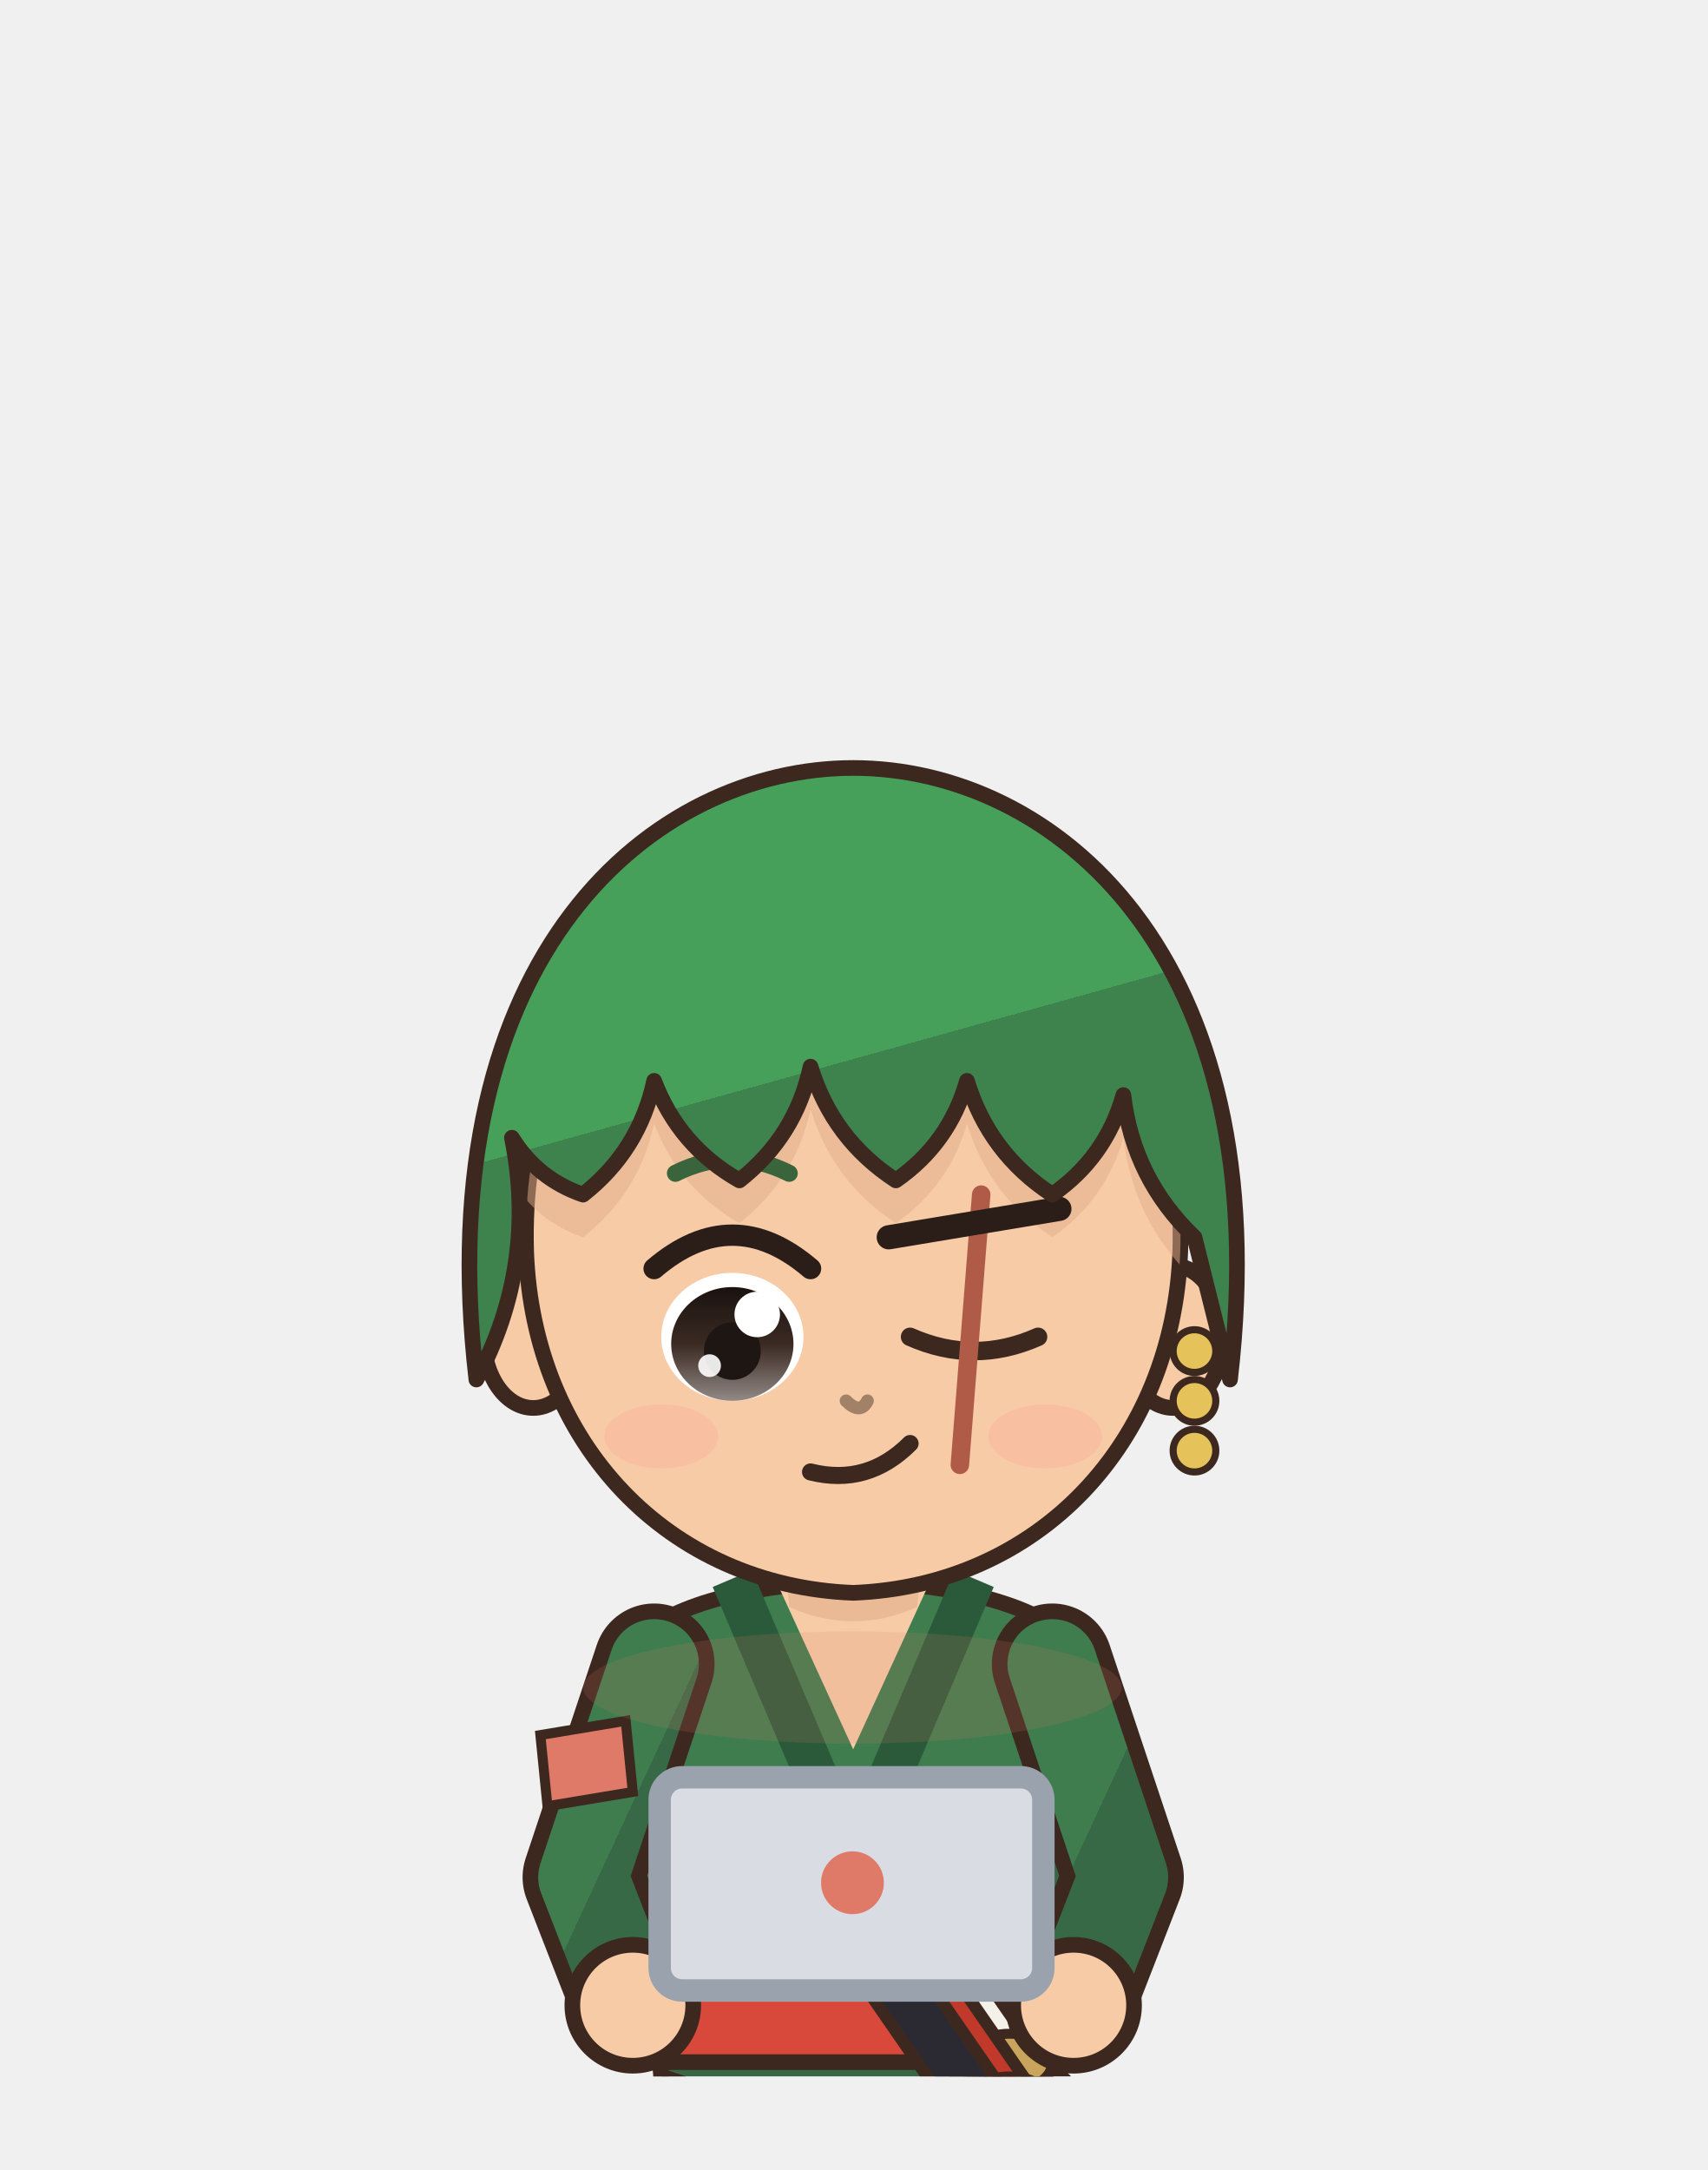
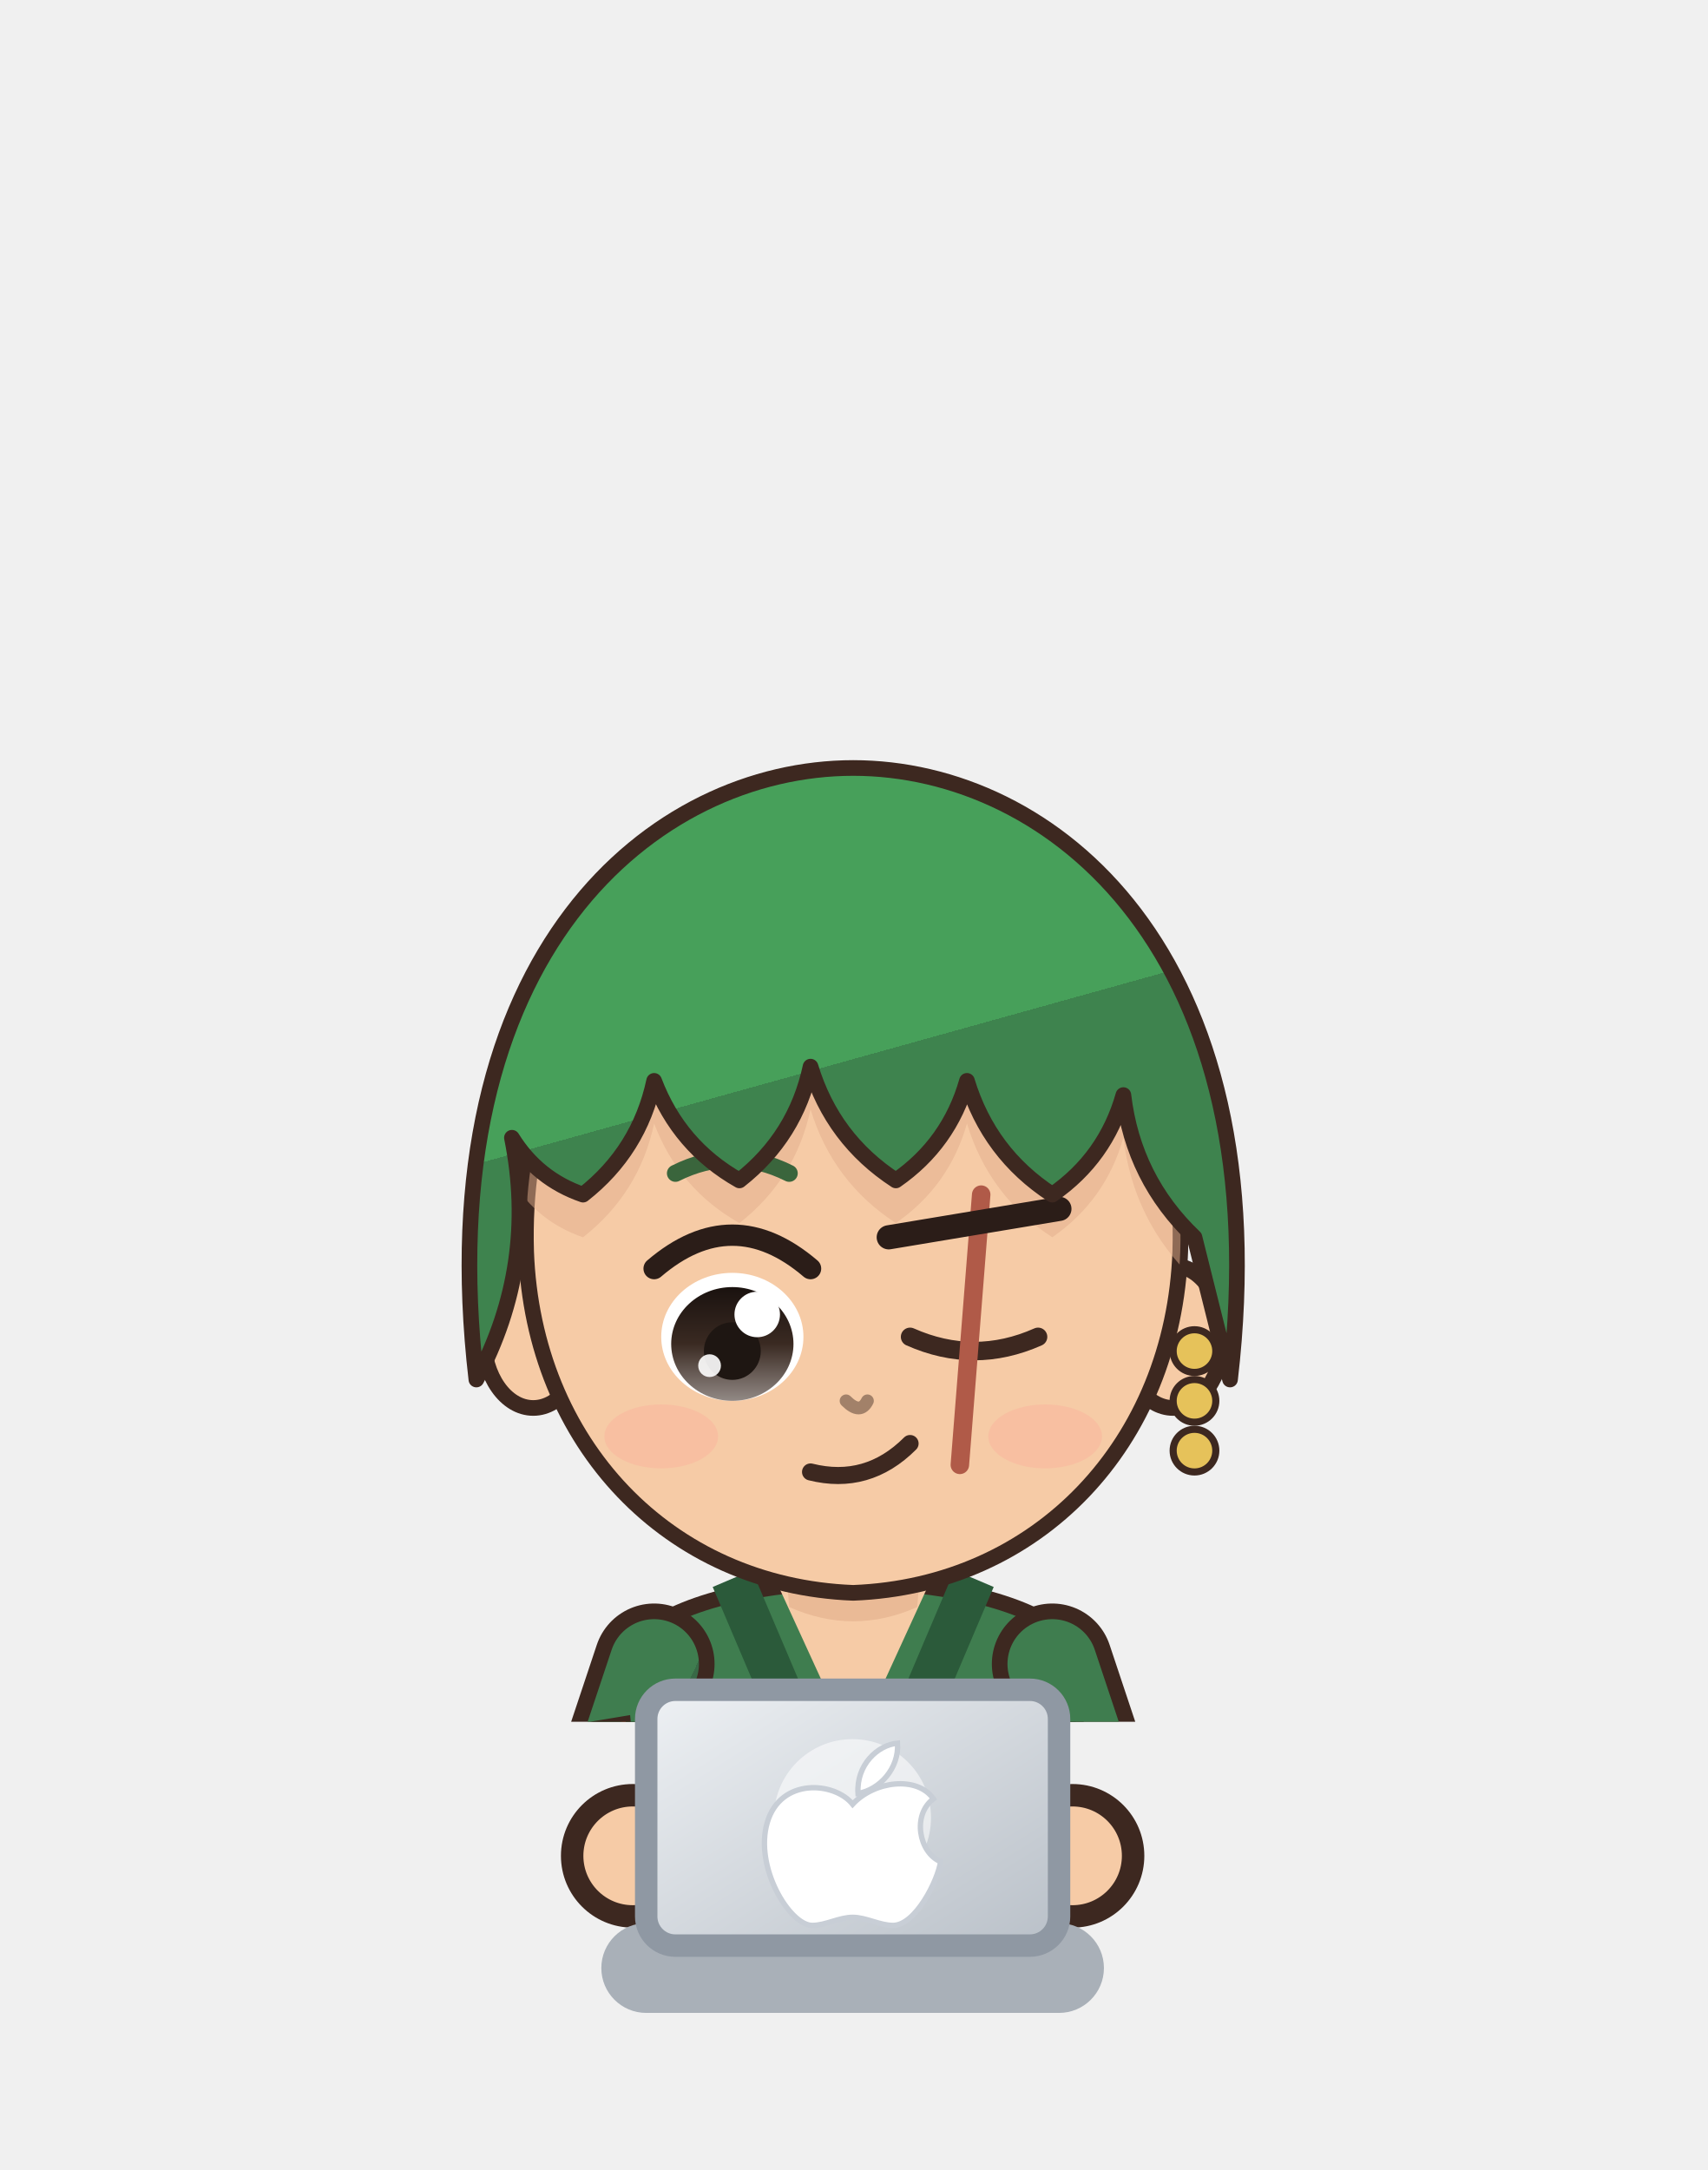
<svg xmlns="http://www.w3.org/2000/svg" viewBox="1269.5 233.3 76.1 96.7" width="76.1" height="96.7">
-   <svg x="1269.5" y="233.3" viewBox="-120 -180 240 292" width="76.051" height="92.528">
+   <svg x="1269.5" y="233.3" viewBox="-120 -180 240 242.13" width="76.051" height="76.726">
    <defs>
-       <linearGradient id="hair76" x1="0" y1="0" x2=".35" y2="1">
+       <linearGradient id="hair93" x1="0" y1="0" x2=".35" y2="1">
        <stop offset="0" stop-color="#47a05a" />
        <stop offset=".58" stop-color="#47a05a" />
        <stop offset=".58" stop-color="#3e834e" />
        <stop offset="1" stop-color="#3e834e" />
      </linearGradient>
-       <radialGradient id="skin76" cx=".4" cy=".32" r=".85">
+       <radialGradient id="skin93" cx=".4" cy=".32" r=".85">
        <stop offset="0" stop-color="#f6cba6" />
        <stop offset=".84" stop-color="#f6cba6" />
        <stop offset=".84" stop-color="#eaba96" />
        <stop offset="1" stop-color="#eaba96" />
      </radialGradient>
-       <linearGradient id="cloth76" x1="0" y1="0" x2=".45" y2="1">
+       <linearGradient id="cloth93" x1="0" y1="0" x2=".45" y2="1">
        <stop offset="0" stop-color="#3f7d4f" />
        <stop offset=".6" stop-color="#3f7d4f" />
        <stop offset=".6" stop-color="#386946" />
        <stop offset="1" stop-color="#386946" />
      </linearGradient>
-       <linearGradient id="iris76" x1="0" y1="0" x2="0" y2="1">
+       <linearGradient id="iris93" x1="0" y1="0" x2="0" y2="1">
        <stop offset="0" stop-color="#1a120f" />
        <stop offset=".5" stop-color="#3a2a22" />
        <stop offset="1" stop-color="#928985" />
      </linearGradient>
-       <linearGradient id="straw76" x1="0" y1="0" x2=".3" y2="1">
+       <linearGradient id="straw93" x1="0" y1="0" x2=".3" y2="1">
        <stop offset="0" stop-color="#ffe39a" />
        <stop offset=".58" stop-color="#ffe39a" />
        <stop offset=".58" stop-color="#e9b456" />
        <stop offset="1" stop-color="#e9b456" />
      </linearGradient>
-       <clipPath id="face76">
+       <clipPath id="face93">
        <path d="M -46,-4 C -47,-38 -25,-55 0,-55 C 25,-55 47,-38 46,-4 C 45,23 26,43 0,44 C -26,43 -45,23 -46,-4 Z" />
      </clipPath>
    </defs>
    <rect x="-23" y="118" width="20" height="84" rx="8" fill="#2b3a2e" stroke="#3d2820" stroke-width="2.2" stroke-linejoin="round" />
    <ellipse cx="-13" cy="205" rx="14" ry="7" fill="#3a2a24" stroke="#3d2820" stroke-width="2.2" stroke-linejoin="round" />
    <rect x="3" y="118" width="20" height="84" rx="8" fill="#2b3a2e" stroke="#3d2820" stroke-width="2.2" stroke-linejoin="round" />
    <ellipse cx="13" cy="205" rx="14" ry="7" fill="#3a2a24" stroke="#3d2820" stroke-width="2.2" stroke-linejoin="round" />
-     <path d="M -30,50 C -34,68 -28,94 -26,124 L 26,124 C 28,94 34,68 30,50 C 18,40 -18,40 -30,50 Z" fill="url(#cloth76)" stroke="#3d2820" stroke-width="2.2" stroke-linejoin="round" />
+     <path d="M -30,50 C -34,68 -28,94 -26,124 L 26,124 C 28,94 34,68 30,50 C 18,40 -18,40 -30,50 Z" fill="url(#cloth93)" stroke="#3d2820" stroke-width="2.2" stroke-linejoin="round" />
    <path d="M -17,42 L 0,82 L 17,42" stroke="#2b5a3a" stroke-width="6" fill="none" />
-     <path d="M -11,42 L 0,66 L 11,42 Z" fill="url(#skin76)" />
+     <path d="M -11,42 L 0,66 L 11,42 Z" fill="url(#skin93)" />
    <path d="M -31,96 L 31,96 L 30,110 L -30,110 Z" fill="#d9493b" stroke="#3d2820" stroke-width="2.2" stroke-linejoin="round" />
-     <path d="M -27,112 L -36,176 L -10,176 L -9,118 Z M 27,112 L 36,176 L 10,176 L 9,118 Z" fill="url(#cloth76)" stroke="#3d2820" stroke-width="2.2" stroke-linejoin="round" />
+     <path d="M -27,112 L -36,176 L -10,176 L -9,118 Z M 27,112 L 36,176 L 10,176 L 9,118 Z" fill="url(#cloth93)" stroke="#3d2820" stroke-width="2.2" stroke-linejoin="round" />
    <path d="M 22,110 L 62,150" stroke="#3d2820" stroke-width="9.4" stroke-linecap="round" />
    <path d="M 22,110 L 62,150" stroke="#1f1d26" stroke-width="6" stroke-linecap="round" />
    <path d="M 22,110 L 4,84" stroke="#3d2820" stroke-width="9.4" stroke-linecap="round" />
    <path d="M 22,110 L 4,84" stroke="#f4f1ea" stroke-width="6" stroke-linecap="round" />
    <ellipse cx="22" cy="110" rx="6" ry="4" fill="#c9a45c" stroke="#3d2820" stroke-width="1.4" />
    <path d="M 22,116 L 62,156" stroke="#3d2820" stroke-width="9.4" stroke-linecap="round" />
    <path d="M 22,116 L 62,156" stroke="#1f1d26" stroke-width="6" stroke-linecap="round" />
    <path d="M 22,116 L 4,90" stroke="#3d2820" stroke-width="9.4" stroke-linecap="round" />
    <path d="M 22,116 L 4,90" stroke="#c0392b" stroke-width="6" stroke-linecap="round" />
    <ellipse cx="22" cy="116" rx="6" ry="4" fill="#c9a45c" stroke="#3d2820" stroke-width="1.4" />
    <path d="M 22,122 L 62,162" stroke="#3d2820" stroke-width="9.4" stroke-linecap="round" />
    <path d="M 22,122 L 62,162" stroke="#1f1d26" stroke-width="6" stroke-linecap="round" />
    <path d="M 22,122 L 4,96" stroke="#3d2820" stroke-width="9.4" stroke-linecap="round" />
    <path d="M 22,122 L 4,96" stroke="#2b2a33" stroke-width="6" stroke-linecap="round" />
    <ellipse cx="22" cy="122" rx="6" ry="4" fill="#c9a45c" stroke="#3d2820" stroke-width="1.4" />
    <path d="M -28,54 L -38,84 L -31,102" stroke="#3d2820" stroke-width="17" fill="none" stroke-linecap="round" stroke-linejoin="round" />
-     <path d="M -28,54 L -38,84 L -31,102" stroke="url(#cloth76)" stroke-width="12.6" fill="none" stroke-linecap="round" stroke-linejoin="round" />
+     <path d="M -28,54 L -38,84 L -31,102" stroke="url(#cloth93)" stroke-width="12.6" fill="none" stroke-linecap="round" stroke-linejoin="round" />
    <path d="M 28,54 L 38,84 L 31,102" stroke="#3d2820" stroke-width="17" fill="none" stroke-linecap="round" stroke-linejoin="round" />
-     <path d="M 28,54 L 38,84 L 31,102" stroke="url(#cloth76)" stroke-width="12.6" fill="none" stroke-linecap="round" stroke-linejoin="round" />
-     <circle cx="-31" cy="102" r="8.5" fill="url(#skin76)" stroke="#3d2820" stroke-width="2.2" />
-     <circle cx="31" cy="102" r="8.5" fill="url(#skin76)" stroke="#3d2820" stroke-width="2.2" />
+     <path d="M 28,54 L 38,84 L 31,102" stroke="url(#cloth93)" stroke-width="12.6" fill="none" stroke-linecap="round" stroke-linejoin="round" />
+     <circle cx="-31" cy="102" r="8.5" fill="url(#skin93)" stroke="#3d2820" stroke-width="2.2" />
+     <circle cx="31" cy="102" r="8.5" fill="url(#skin93)" stroke="#3d2820" stroke-width="2.2" />
    <path d="M -44,64 L -32,62 L -31,72 L -43,74 Z" fill="#e07a68" stroke="#3d2820" stroke-width="1.4" />
    <path d="M -10,34 L 10,34 L 9,46 Q 0,50 -9,46 Z" fill="#eaba96" />
-     <ellipse cx="-45" cy="8" rx="7" ry="10" fill="url(#skin76)" stroke="#3d2820" stroke-width="2.2" stroke-linejoin="round" />
-     <ellipse cx="45" cy="8" rx="7" ry="10" fill="url(#skin76)" stroke="#3d2820" stroke-width="2.2" stroke-linejoin="round" />
-     <path d="M -46,-4 C -47,-38 -25,-55 0,-55 C 25,-55 47,-38 46,-4 C 45,23 26,43 0,44 C -26,43 -45,23 -46,-4 Z" fill="url(#skin76)" stroke="#3d2820" stroke-width="2.2" stroke-linejoin="round" />
-     <g clip-path="url(#face76)">
+     <ellipse cx="-45" cy="8" rx="7" ry="10" fill="url(#skin93)" stroke="#3d2820" stroke-width="2.2" stroke-linejoin="round" />
+     <ellipse cx="45" cy="8" rx="7" ry="10" fill="url(#skin93)" stroke="#3d2820" stroke-width="2.2" stroke-linejoin="round" />
+     <path d="M -46,-4 C -47,-38 -25,-55 0,-55 C 25,-55 47,-38 46,-4 C 45,23 26,43 0,44 C -26,43 -45,23 -46,-4 Z" fill="url(#skin93)" stroke="#3d2820" stroke-width="2.2" stroke-linejoin="round" />
+     <g clip-path="url(#face93)">
      <path d="M -53,14 C -60,-46 -28,-72 0,-72 C 28,-72 60,-46 53,14 L 48,-6 Q 39.4,-14.2 38,-26 Q 35.5,-17.2 28,-12 Q 19.1,-17.8 16,-28 Q 13.5,-19.2 6,-14 Q -2.9,-19.8 -6,-30 Q -8.1,-20.2 -16,-14 Q -24.5,-18.8 -28,-28 Q -30.1,-18.2 -38,-12 Q -44.4,-14.2 -48,-20 Q -44.4,-2.1 -53,14 Z" transform="translate(0,6)" fill="#e1ad8c" opacity=".5" />
    </g>
    <ellipse cx="-17" cy="8" rx="10" ry="9" fill="#ffffff" />
-     <ellipse cx="-17" cy="9" rx="8.6" ry="8" fill="url(#iris76)" />
+     <ellipse cx="-17" cy="9" rx="8.6" ry="8" fill="url(#iris93)" />
    <ellipse cx="-17" cy="10" rx="4" ry="4.05" fill="#1e1612" />
    <circle cx="-13.5" cy="4.85" r="3.2" fill="#ffffff" />
    <circle cx="-20.2" cy="12.05" r="1.6" fill="#ffffff" opacity=".9" />
    <path d="M -28,-1.6 Q -17,-11 -6,-1.6" stroke="#2b1d18" stroke-width="3" fill="none" stroke-linecap="round" />
    <path d="M -25,-15 Q -17,-19 -9,-15" stroke="#3a653c" stroke-width="2.4" fill="none" stroke-linecap="round" />
    <path d="M 8,8 Q 17,12 26,8" stroke="#3d2820" stroke-width="2.6" fill="none" stroke-linecap="round" />
    <path d="M 18,-12 L 15,26" stroke="#b05a48" stroke-width="2.6" stroke-linecap="round" />
    <path d="M 5,-6 L 29,-10" stroke="#2b1d18" stroke-width="3.4" stroke-linecap="round" />
    <path d="M -6,27 Q 2,29 8,23" stroke="#3d2820" stroke-width="2.4" fill="none" stroke-linecap="round" />
    <ellipse cx="-27" cy="22" rx="8" ry="4.5" fill="#ff8c8c" opacity="0.18" />
    <ellipse cx="27" cy="22" rx="8" ry="4.5" fill="#ff8c8c" opacity="0.18" />
    <path d="M -1,17 Q 1,19 2,17" stroke="#a28169" stroke-width="1.8" fill="none" stroke-linecap="round" />
    <circle cx="48" cy="10" r="3" fill="#e6c25a" stroke="#3d2820" stroke-width="1" />
    <circle cx="48" cy="17" r="3" fill="#e6c25a" stroke="#3d2820" stroke-width="1" />
    <circle cx="48" cy="24" r="3" fill="#e6c25a" stroke="#3d2820" stroke-width="1" />
-     <path d="M -53,14 C -60,-46 -28,-72 0,-72 C 28,-72 60,-46 53,14 L 48,-6 Q 39.4,-14.2 38,-26 Q 35.5,-17.2 28,-12 Q 19.1,-17.8 16,-28 Q 13.5,-19.2 6,-14 Q -2.9,-19.8 -6,-30 Q -8.1,-20.2 -16,-14 Q -24.5,-18.8 -28,-28 Q -30.1,-18.2 -38,-12 Q -44.4,-14.2 -48,-20 Q -44.4,-2.1 -53,14 Z" fill="url(#hair76)" stroke="#3d2820" stroke-width="2.2" stroke-linejoin="round" />
+     <path d="M -53,14 C -60,-46 -28,-72 0,-72 C 28,-72 60,-46 53,14 L 48,-6 Q 39.4,-14.2 38,-26 Q 35.5,-17.2 28,-12 Q 19.1,-17.8 16,-28 Q 13.5,-19.2 6,-14 Q -2.9,-19.8 -6,-30 Q -8.1,-20.2 -16,-14 Q -24.5,-18.8 -28,-28 Q -30.1,-18.2 -38,-12 Q -44.4,-14.2 -48,-20 Q -44.4,-2.1 -53,14 Z" fill="url(#hair93)" stroke="#3d2820" stroke-width="2.2" stroke-linejoin="round" />
  </svg>
-   <rect x="1298.9" y="312.5" width="17.1" height="9.5" rx="1.0" fill="#d9dde3" stroke="#9aa3ad" stroke-width="1" />
-   <circle cx="1307.493" cy="317.2" r="1.4" fill="#e07a68" />
-   <ellipse cx="1307.493" cy="308.5" rx="12.0" ry="2.5" fill="#e07a68" opacity=".15" />
+   <circle cx="1297.7" cy="316.0" r="2.7" fill="#f6cba6" stroke="#3d2820" stroke-width="1.0" />
+   <circle cx="1317.3" cy="316.0" r="2.7" fill="#f6cba6" stroke="#3d2820" stroke-width="1.0" />
+   <defs>
+     <linearGradient id="lp94" x1="0" y1="0" x2="1" y2="1">
+       <stop offset="0" stop-color="#eef1f4" />
+       <stop offset="1" stop-color="#b9c0c8" />
+     </linearGradient>
+   </defs>
+   <rect x="1296.3" y="319.0" width="22.4" height="4" rx="2" fill="#a9b0b8" />
+   <rect x="1298.3" y="308.6" width="18.4" height="11.4" rx="1.3" fill="url(#lp94)" stroke="#8f98a3" stroke-width="1" />
+   <ellipse cx="1307.493" cy="314.3" rx="3.5" ry="3.5" fill="#ffffff" opacity=".55" />
+   <path d="M 0,-4 C -2,-6.5 -8,-7 -9.5,-2 C -11,3 -7,9.5 -4.5,9.5 C -3,9.5 -1.5,8.6 0,8.6 C 1.5,8.6 3,9.5 4.5,9.5 C 7,9.5 9.5,4.5 9.8,2.4 C 7.4,1.4 6.6,-2.8 9,-4.6 C 7.2,-7.2 2.4,-6.6 0,-4 Z M 0.6,-5.2 C 0.4,-8.4 2.8,-10.6 5,-10.8 C 5.2,-8 3,-5.6 0.6,-5.2 Z" transform="translate(1307.5,315.3) scale(0.40)" fill="#ffffff" stroke="#c8ced6" stroke-width=".6" />
</svg>
